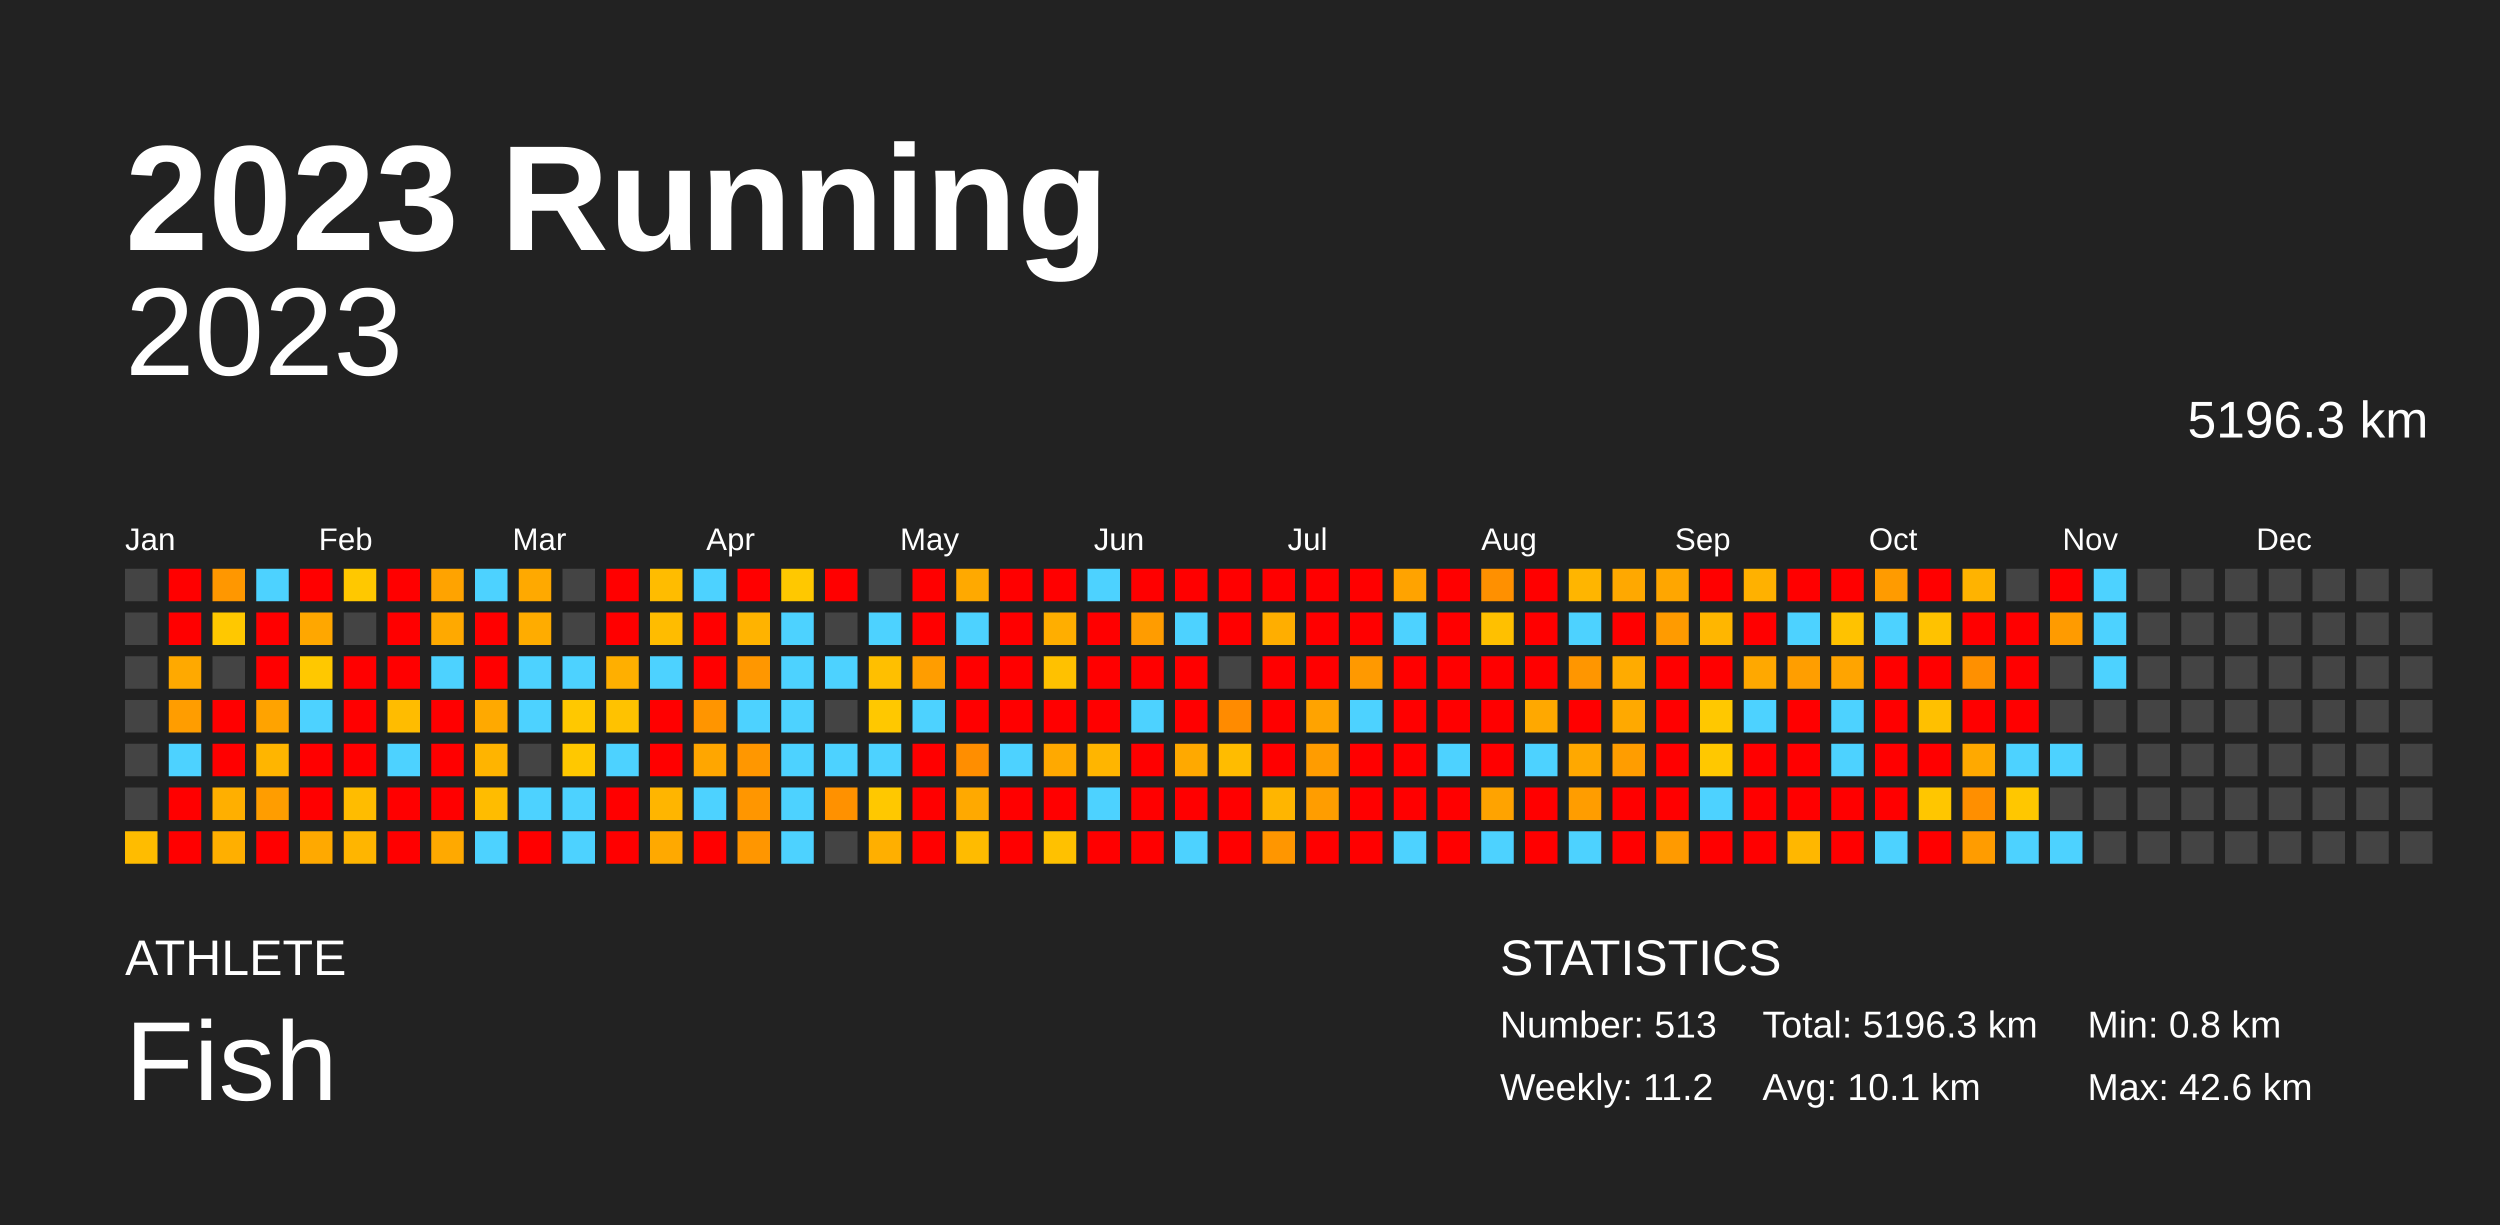
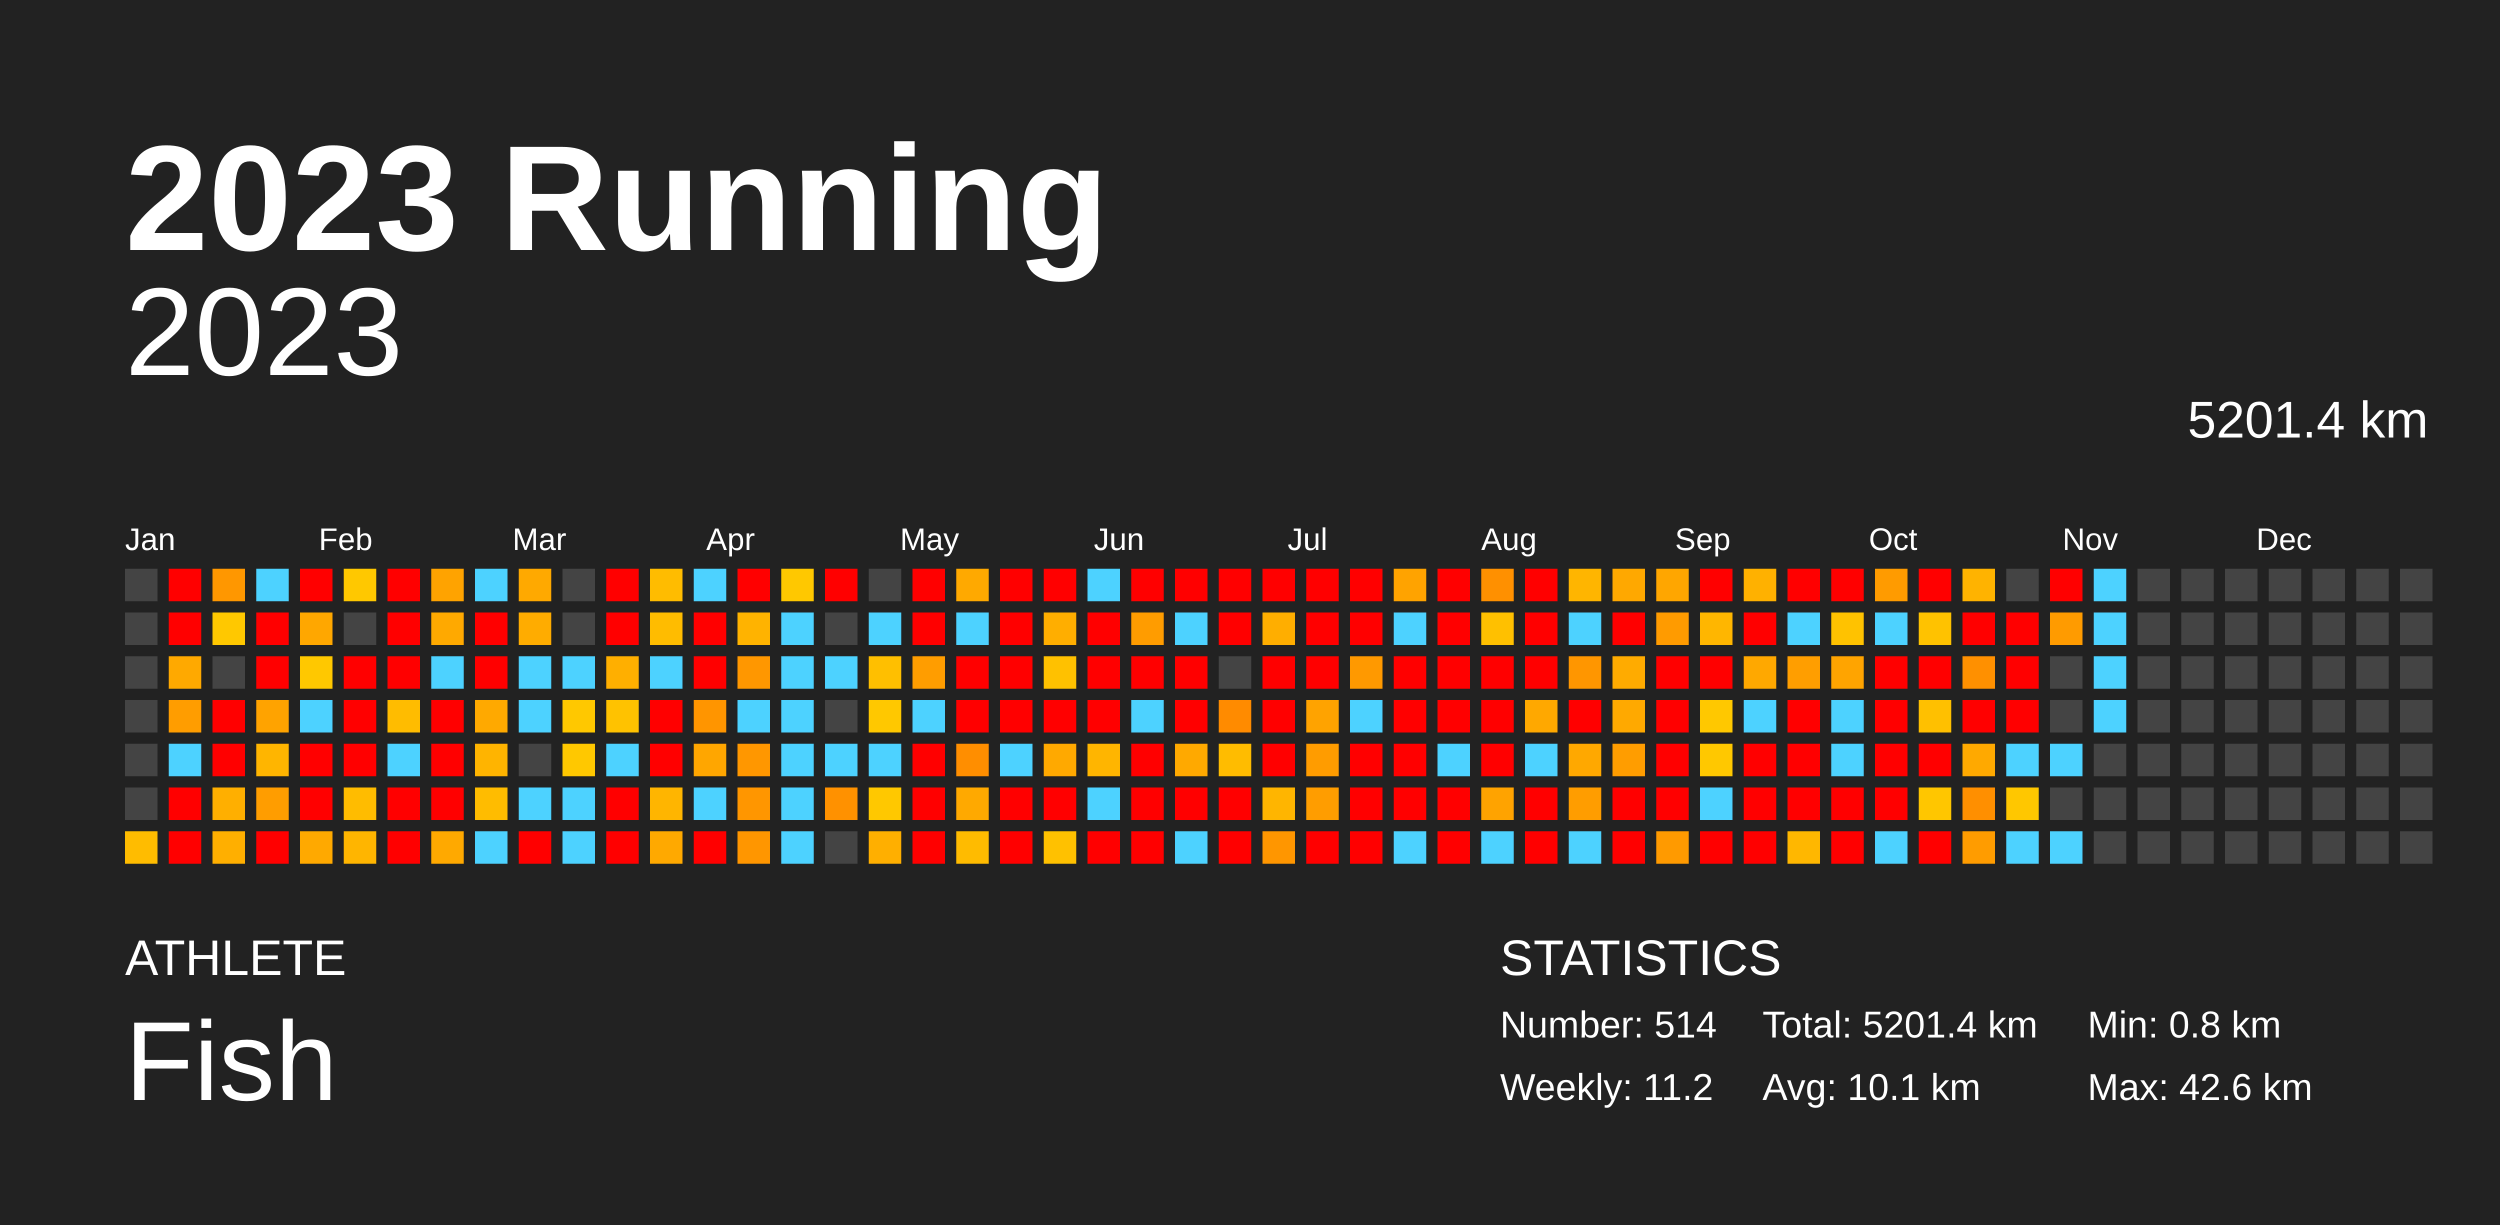
<svg xmlns="http://www.w3.org/2000/svg" baseProfile="full" height="98mm" version="1.1" viewBox="0,0,200,98" width="200mm">
  <defs />
  <rect fill="#222222" height="98" width="200" x="0" y="0" />
  <text fill="#FFFFFF" style="font-size:12px; font-family:Arial; font-weight:bold;" x="10" y="20">2023 Running</text>
  <text fill="#FFFFFF" style="font-size:4px; font-family:Arial" x="10" y="78">ATHLETE</text>
  <text fill="#FFFFFF" style="font-size:9px; font-family:Arial" x="10" y="88">Fish</text>
  <text fill="#FFFFFF" style="font-size:4px; font-family:Arial" x="120" y="78">STATISTICS</text>
-   <text fill="#FFFFFF" style="font-size:3px; font-family:Arial" x="120" y="83">Number: 513</text>
+   <text fill="#FFFFFF" style="font-size:3px; font-family:Arial" x="120" y="83">Number: 514</text>
  <text fill="#FFFFFF" style="font-size:3px; font-family:Arial" x="120" y="88">Weekly: 11.2</text>
-   <text fill="#FFFFFF" style="font-size:3px; font-family:Arial" x="141" y="83">Total: 5196.3 km</text>
+   <text fill="#FFFFFF" style="font-size:3px; font-family:Arial" x="141" y="83">Total: 5201.4 km</text>
  <text fill="#FFFFFF" style="font-size:3px; font-family:Arial" x="141" y="88">Avg: 10.1 km</text>
  <text fill="#FFFFFF" style="font-size:3px; font-family:Arial" x="167" y="83">Min: 0.8 km</text>
  <text fill="#FFFFFF" style="font-size:3px; font-family:Arial" x="167" y="88">Max: 42.6 km</text>
  <text alignment-baseline="hanging" fill="#FFFFFF" style="font-size:10.0px; font-family:Arial;" x="10" y="30">2023</text>
-   <text alignment-baseline="hanging" fill="#FFFFFF" style="font-size:4.125px; font-family:Arial;" x="175" y="35">5196.3 km</text>
+   <text alignment-baseline="hanging" fill="#FFFFFF" style="font-size:4.125px; font-family:Arial;" x="175" y="35">5201.4 km</text>
  <text fill="#FFFFFF" style="font-size:2.5px; font-family:Arial" x="10.0" y="44">Jan</text>
  <text fill="#FFFFFF" style="font-size:2.5px; font-family:Arial" x="25.5" y="44">Feb</text>
  <text fill="#FFFFFF" style="font-size:2.5px; font-family:Arial" x="41.0" y="44">Mar</text>
  <text fill="#FFFFFF" style="font-size:2.5px; font-family:Arial" x="56.5" y="44">Apr</text>
  <text fill="#FFFFFF" style="font-size:2.5px; font-family:Arial" x="72.0" y="44">May</text>
  <text fill="#FFFFFF" style="font-size:2.5px; font-family:Arial" x="87.5" y="44">Jun</text>
  <text fill="#FFFFFF" style="font-size:2.5px; font-family:Arial" x="103.0" y="44">Jul</text>
  <text fill="#FFFFFF" style="font-size:2.5px; font-family:Arial" x="118.5" y="44">Aug</text>
  <text fill="#FFFFFF" style="font-size:2.5px; font-family:Arial" x="134.0" y="44">Sep</text>
  <text fill="#FFFFFF" style="font-size:2.5px; font-family:Arial" x="149.5" y="44">Oct</text>
  <text fill="#FFFFFF" style="font-size:2.5px; font-family:Arial" x="165.0" y="44">Nov</text>
  <text fill="#FFFFFF" style="font-size:2.5px; font-family:Arial" x="180.5" y="44">Dec</text>
  <rect fill="#444444" height="2.6" width="2.6" x="10.0" y="45.5" />
  <rect fill="#444444" height="2.6" width="2.6" x="10.0" y="49.0" />
  <rect fill="#444444" height="2.6" width="2.6" x="10.0" y="52.5" />
  <rect fill="#444444" height="2.6" width="2.6" x="10.0" y="56.0" />
  <rect fill="#444444" height="2.6" width="2.6" x="10.0" y="59.5" />
  <rect fill="#444444" height="2.6" width="2.6" x="10.0" y="63.0" />
  <rect fill="#ffbc00" height="2.6" width="2.6" x="10.0" y="66.5" />
  <rect fill="red" height="2.6" width="2.6" x="13.5" y="45.5" />
  <rect fill="red" height="2.6" width="2.6" x="13.5" y="49.0" />
  <rect fill="#ffa900" height="2.6" width="2.6" x="13.5" y="52.5" />
  <rect fill="#ff9d00" height="2.6" width="2.6" x="13.5" y="56.0" />
  <rect fill="#4dd2ff" height="2.6" width="2.6" x="13.5" y="59.5" />
  <rect fill="red" height="2.6" width="2.6" x="13.5" y="63.0" />
  <rect fill="red" height="2.6" width="2.6" x="13.5" y="66.5" />
  <rect fill="#ff9700" height="2.6" width="2.6" x="17.0" y="45.5" />
  <rect fill="#ffc800" height="2.6" width="2.6" x="17.0" y="49.0" />
  <rect fill="#444444" height="2.6" width="2.6" x="17.0" y="52.5" />
  <rect fill="red" height="2.6" width="2.6" x="17.0" y="56.0" />
  <rect fill="red" height="2.6" width="2.6" x="17.0" y="59.5" />
  <rect fill="#ffaf00" height="2.6" width="2.6" x="17.0" y="63.0" />
  <rect fill="#ffaf00" height="2.6" width="2.6" x="17.0" y="66.5" />
  <rect fill="#4dd2ff" height="2.6" width="2.6" x="20.5" y="45.5" />
  <rect fill="red" height="2.6" width="2.6" x="20.5" y="49.0" />
  <rect fill="red" height="2.6" width="2.6" x="20.5" y="52.5" />
  <rect fill="#ffa300" height="2.6" width="2.6" x="20.5" y="56.0" />
  <rect fill="#ffb500" height="2.6" width="2.6" x="20.5" y="59.5" />
  <rect fill="#ff9d00" height="2.6" width="2.6" x="20.5" y="63.0" />
  <rect fill="red" height="2.6" width="2.6" x="20.5" y="66.5" />
  <rect fill="red" height="2.6" width="2.6" x="24.0" y="45.5" />
  <rect fill="#ffa700" height="2.6" width="2.6" x="24.0" y="49.0" />
  <rect fill="#ffc800" height="2.6" width="2.6" x="24.0" y="52.5" />
  <rect fill="#4dd2ff" height="2.6" width="2.6" x="24.0" y="56.0" />
  <rect fill="red" height="2.6" width="2.6" x="24.0" y="59.5" />
  <rect fill="red" height="2.6" width="2.6" x="24.0" y="63.0" />
  <rect fill="#ffa900" height="2.6" width="2.6" x="24.0" y="66.5" />
  <rect fill="#ffc800" height="2.6" width="2.6" x="27.5" y="45.5" />
  <rect fill="#444444" height="2.6" width="2.6" x="27.5" y="49.0" />
  <rect fill="red" height="2.6" width="2.6" x="27.5" y="52.5" />
  <rect fill="red" height="2.6" width="2.6" x="27.5" y="56.0" />
  <rect fill="red" height="2.6" width="2.6" x="27.5" y="59.5" />
  <rect fill="#ffbc00" height="2.6" width="2.6" x="27.5" y="63.0" />
  <rect fill="#ffb500" height="2.6" width="2.6" x="27.5" y="66.5" />
  <rect fill="red" height="2.6" width="2.6" x="31.0" y="45.5" />
  <rect fill="red" height="2.6" width="2.6" x="31.0" y="49.0" />
  <rect fill="red" height="2.6" width="2.6" x="31.0" y="52.5" />
  <rect fill="#ffbc00" height="2.6" width="2.6" x="31.0" y="56.0" />
  <rect fill="#4dd2ff" height="2.6" width="2.6" x="31.0" y="59.5" />
  <rect fill="red" height="2.6" width="2.6" x="31.0" y="63.0" />
  <rect fill="red" height="2.6" width="2.6" x="31.0" y="66.5" />
  <rect fill="#ffa300" height="2.6" width="2.6" x="34.5" y="45.5" />
  <rect fill="#ffa900" height="2.6" width="2.6" x="34.5" y="49.0" />
  <rect fill="#4dd2ff" height="2.6" width="2.6" x="34.5" y="52.5" />
  <rect fill="red" height="2.6" width="2.6" x="34.5" y="56.0" />
  <rect fill="red" height="2.6" width="2.6" x="34.5" y="59.5" />
  <rect fill="red" height="2.6" width="2.6" x="34.5" y="63.0" />
  <rect fill="#ffa900" height="2.6" width="2.6" x="34.5" y="66.5" />
  <rect fill="#4dd2ff" height="2.6" width="2.6" x="38.0" y="45.5" />
  <rect fill="red" height="2.6" width="2.6" x="38.0" y="49.0" />
  <rect fill="red" height="2.6" width="2.6" x="38.0" y="52.5" />
  <rect fill="#ffa900" height="2.6" width="2.6" x="38.0" y="56.0" />
  <rect fill="#ffb400" height="2.6" width="2.6" x="38.0" y="59.5" />
  <rect fill="#ffbc00" height="2.6" width="2.6" x="38.0" y="63.0" />
  <rect fill="#4dd2ff" height="2.6" width="2.6" x="38.0" y="66.5" />
  <rect fill="#ffa900" height="2.6" width="2.6" x="41.5" y="45.5" />
  <rect fill="#ffac00" height="2.6" width="2.6" x="41.5" y="49.0" />
  <rect fill="#4dd2ff" height="2.6" width="2.6" x="41.5" y="52.5" />
  <rect fill="#4dd2ff" height="2.6" width="2.6" x="41.5" y="56.0" />
  <rect fill="#444444" height="2.6" width="2.6" x="41.5" y="59.5" />
  <rect fill="#4dd2ff" height="2.6" width="2.6" x="41.5" y="63.0" />
  <rect fill="red" height="2.6" width="2.6" x="41.5" y="66.5" />
  <rect fill="#444444" height="2.6" width="2.6" x="45.0" y="45.5" />
  <rect fill="#444444" height="2.6" width="2.6" x="45.0" y="49.0" />
  <rect fill="#4dd2ff" height="2.6" width="2.6" x="45.0" y="52.5" />
  <rect fill="#ffc800" height="2.6" width="2.6" x="45.0" y="56.0" />
  <rect fill="#ffc800" height="2.6" width="2.6" x="45.0" y="59.5" />
  <rect fill="#4dd2ff" height="2.6" width="2.6" x="45.0" y="63.0" />
  <rect fill="#4dd2ff" height="2.6" width="2.6" x="45.0" y="66.5" />
  <rect fill="red" height="2.6" width="2.6" x="48.5" y="45.5" />
  <rect fill="red" height="2.6" width="2.6" x="48.5" y="49.0" />
  <rect fill="#ffaf00" height="2.6" width="2.6" x="48.5" y="52.5" />
  <rect fill="#ffc200" height="2.6" width="2.6" x="48.5" y="56.0" />
  <rect fill="#4dd2ff" height="2.6" width="2.6" x="48.5" y="59.5" />
  <rect fill="red" height="2.6" width="2.6" x="48.5" y="63.0" />
  <rect fill="red" height="2.6" width="2.6" x="48.5" y="66.5" />
  <rect fill="#ffbc00" height="2.6" width="2.6" x="52.0" y="45.5" />
  <rect fill="#ffbc00" height="2.6" width="2.6" x="52.0" y="49.0" />
  <rect fill="#4dd2ff" height="2.6" width="2.6" x="52.0" y="52.5" />
  <rect fill="red" height="2.6" width="2.6" x="52.0" y="56.0" />
  <rect fill="red" height="2.6" width="2.6" x="52.0" y="59.5" />
  <rect fill="#ffb500" height="2.6" width="2.6" x="52.0" y="63.0" />
  <rect fill="#ffa900" height="2.6" width="2.6" x="52.0" y="66.5" />
  <rect fill="#4dd2ff" height="2.6" width="2.6" x="55.5" y="45.5" />
  <rect fill="red" height="2.6" width="2.6" x="55.5" y="49.0" />
  <rect fill="red" height="2.6" width="2.6" x="55.5" y="52.5" />
  <rect fill="#ff9500" height="2.6" width="2.6" x="55.5" y="56.0" />
  <rect fill="#ffa600" height="2.6" width="2.6" x="55.5" y="59.5" />
  <rect fill="#4dd2ff" height="2.6" width="2.6" x="55.5" y="63.0" />
  <rect fill="red" height="2.6" width="2.6" x="55.5" y="66.5" />
  <rect fill="red" height="2.6" width="2.6" x="59.0" y="45.5" />
  <rect fill="#ffb300" height="2.6" width="2.6" x="59.0" y="49.0" />
  <rect fill="#ff9700" height="2.6" width="2.6" x="59.0" y="52.5" />
  <rect fill="#4dd2ff" height="2.6" width="2.6" x="59.0" y="56.0" />
  <rect fill="#ff9700" height="2.6" width="2.6" x="59.0" y="59.5" />
  <rect fill="#ff9600" height="2.6" width="2.6" x="59.0" y="63.0" />
  <rect fill="#ff9600" height="2.6" width="2.6" x="59.0" y="66.5" />
  <rect fill="#ffc800" height="2.6" width="2.6" x="62.5" y="45.5" />
  <rect fill="#4dd2ff" height="2.6" width="2.6" x="62.5" y="49.0" />
  <rect fill="#4dd2ff" height="2.6" width="2.6" x="62.5" y="52.5" />
  <rect fill="#4dd2ff" height="2.6" width="2.6" x="62.5" y="56.0" />
  <rect fill="#4dd2ff" height="2.6" width="2.6" x="62.5" y="59.5" />
  <rect fill="#4dd2ff" height="2.6" width="2.6" x="62.5" y="63.0" />
  <rect fill="#4dd2ff" height="2.6" width="2.6" x="62.5" y="66.5" />
  <rect fill="red" height="2.6" width="2.6" x="66.0" y="45.5" />
  <rect fill="#444444" height="2.6" width="2.6" x="66.0" y="49.0" />
  <rect fill="#4dd2ff" height="2.6" width="2.6" x="66.0" y="52.5" />
  <rect fill="#444444" height="2.6" width="2.6" x="66.0" y="56.0" />
  <rect fill="#4dd2ff" height="2.6" width="2.6" x="66.0" y="59.5" />
  <rect fill="#ff9100" height="2.6" width="2.6" x="66.0" y="63.0" />
  <rect fill="#444444" height="2.6" width="2.6" x="66.0" y="66.5" />
  <rect fill="#444444" height="2.6" width="2.6" x="69.5" y="45.5" />
  <rect fill="#4dd2ff" height="2.6" width="2.6" x="69.5" y="49.0" />
  <rect fill="#ffbf00" height="2.6" width="2.6" x="69.5" y="52.5" />
  <rect fill="#ffc800" height="2.6" width="2.6" x="69.5" y="56.0" />
  <rect fill="#4dd2ff" height="2.6" width="2.6" x="69.5" y="59.5" />
  <rect fill="#ffc800" height="2.6" width="2.6" x="69.5" y="63.0" />
  <rect fill="#ffaf00" height="2.6" width="2.6" x="69.5" y="66.5" />
  <rect fill="red" height="2.6" width="2.6" x="73.0" y="45.5" />
  <rect fill="red" height="2.6" width="2.6" x="73.0" y="49.0" />
  <rect fill="#ff9d00" height="2.6" width="2.6" x="73.0" y="52.5" />
  <rect fill="#4dd2ff" height="2.6" width="2.6" x="73.0" y="56.0" />
  <rect fill="red" height="2.6" width="2.6" x="73.0" y="59.5" />
  <rect fill="red" height="2.6" width="2.6" x="73.0" y="63.0" />
  <rect fill="red" height="2.6" width="2.6" x="73.0" y="66.5" />
  <rect fill="#ffa900" height="2.6" width="2.6" x="76.5" y="45.5" />
  <rect fill="#4dd2ff" height="2.6" width="2.6" x="76.5" y="49.0" />
  <rect fill="red" height="2.6" width="2.6" x="76.5" y="52.5" />
  <rect fill="red" height="2.6" width="2.6" x="76.5" y="56.0" />
  <rect fill="#ff8e00" height="2.6" width="2.6" x="76.5" y="59.5" />
  <rect fill="#ffa900" height="2.6" width="2.6" x="76.5" y="63.0" />
  <rect fill="#ffbb00" height="2.6" width="2.6" x="76.5" y="66.5" />
  <rect fill="red" height="2.6" width="2.6" x="80.0" y="45.5" />
  <rect fill="red" height="2.6" width="2.6" x="80.0" y="49.0" />
  <rect fill="red" height="2.6" width="2.6" x="80.0" y="52.5" />
  <rect fill="red" height="2.6" width="2.6" x="80.0" y="56.0" />
  <rect fill="#4dd2ff" height="2.6" width="2.6" x="80.0" y="59.5" />
  <rect fill="red" height="2.6" width="2.6" x="80.0" y="63.0" />
  <rect fill="red" height="2.6" width="2.6" x="80.0" y="66.5" />
  <rect fill="red" height="2.6" width="2.6" x="83.5" y="45.5" />
  <rect fill="#ffae00" height="2.6" width="2.6" x="83.5" y="49.0" />
  <rect fill="#ffc100" height="2.6" width="2.6" x="83.5" y="52.5" />
  <rect fill="red" height="2.6" width="2.6" x="83.5" y="56.0" />
  <rect fill="#ffa900" height="2.6" width="2.6" x="83.5" y="59.5" />
  <rect fill="red" height="2.6" width="2.6" x="83.5" y="63.0" />
  <rect fill="#ffc100" height="2.6" width="2.6" x="83.5" y="66.5" />
  <rect fill="#4dd2ff" height="2.6" width="2.6" x="87.0" y="45.5" />
  <rect fill="red" height="2.6" width="2.6" x="87.0" y="49.0" />
  <rect fill="red" height="2.6" width="2.6" x="87.0" y="52.5" />
  <rect fill="red" height="2.6" width="2.6" x="87.0" y="56.0" />
  <rect fill="#ffb500" height="2.6" width="2.6" x="87.0" y="59.5" />
  <rect fill="#4dd2ff" height="2.6" width="2.6" x="87.0" y="63.0" />
  <rect fill="red" height="2.6" width="2.6" x="87.0" y="66.5" />
  <rect fill="red" height="2.6" width="2.6" x="90.5" y="45.5" />
  <rect fill="#ff9c00" height="2.6" width="2.6" x="90.5" y="49.0" />
  <rect fill="red" height="2.6" width="2.6" x="90.5" y="52.5" />
  <rect fill="#4dd2ff" height="2.6" width="2.6" x="90.5" y="56.0" />
  <rect fill="red" height="2.6" width="2.6" x="90.5" y="59.5" />
  <rect fill="red" height="2.6" width="2.6" x="90.5" y="63.0" />
  <rect fill="red" height="2.6" width="2.6" x="90.5" y="66.5" />
  <rect fill="red" height="2.6" width="2.6" x="94.0" y="45.5" />
  <rect fill="#4dd2ff" height="2.6" width="2.6" x="94.0" y="49.0" />
  <rect fill="red" height="2.6" width="2.6" x="94.0" y="52.5" />
  <rect fill="red" height="2.6" width="2.6" x="94.0" y="56.0" />
  <rect fill="#ffa900" height="2.6" width="2.6" x="94.0" y="59.5" />
  <rect fill="red" height="2.6" width="2.6" x="94.0" y="63.0" />
  <rect fill="#4dd2ff" height="2.6" width="2.6" x="94.0" y="66.5" />
  <rect fill="red" height="2.6" width="2.6" x="97.5" y="45.5" />
  <rect fill="red" height="2.6" width="2.6" x="97.5" y="49.0" />
  <rect fill="#444444" height="2.6" width="2.6" x="97.5" y="52.5" />
  <rect fill="#ff8b00" height="2.6" width="2.6" x="97.5" y="56.0" />
  <rect fill="#ffbc00" height="2.6" width="2.6" x="97.5" y="59.5" />
  <rect fill="red" height="2.6" width="2.6" x="97.5" y="63.0" />
  <rect fill="red" height="2.6" width="2.6" x="97.5" y="66.5" />
  <rect fill="red" height="2.6" width="2.6" x="101.0" y="45.5" />
  <rect fill="#ffae00" height="2.6" width="2.6" x="101.0" y="49.0" />
  <rect fill="red" height="2.6" width="2.6" x="101.0" y="52.5" />
  <rect fill="red" height="2.6" width="2.6" x="101.0" y="56.0" />
  <rect fill="red" height="2.6" width="2.6" x="101.0" y="59.5" />
  <rect fill="#ffb500" height="2.6" width="2.6" x="101.0" y="63.0" />
  <rect fill="#ff9600" height="2.6" width="2.6" x="101.0" y="66.5" />
  <rect fill="red" height="2.6" width="2.6" x="104.5" y="45.5" />
  <rect fill="red" height="2.6" width="2.6" x="104.5" y="49.0" />
  <rect fill="red" height="2.6" width="2.6" x="104.5" y="52.5" />
  <rect fill="#ffa300" height="2.6" width="2.6" x="104.5" y="56.0" />
  <rect fill="#ff9c00" height="2.6" width="2.6" x="104.5" y="59.5" />
  <rect fill="#ff9d00" height="2.6" width="2.6" x="104.5" y="63.0" />
  <rect fill="red" height="2.6" width="2.6" x="104.5" y="66.5" />
  <rect fill="red" height="2.6" width="2.6" x="108.0" y="45.5" />
  <rect fill="red" height="2.6" width="2.6" x="108.0" y="49.0" />
  <rect fill="#ff9900" height="2.6" width="2.6" x="108.0" y="52.5" />
  <rect fill="#4dd2ff" height="2.6" width="2.6" x="108.0" y="56.0" />
  <rect fill="red" height="2.6" width="2.6" x="108.0" y="59.5" />
  <rect fill="red" height="2.6" width="2.6" x="108.0" y="63.0" />
  <rect fill="red" height="2.6" width="2.6" x="108.0" y="66.5" />
  <rect fill="#ffa300" height="2.6" width="2.6" x="111.5" y="45.5" />
  <rect fill="#4dd2ff" height="2.6" width="2.6" x="111.5" y="49.0" />
  <rect fill="red" height="2.6" width="2.6" x="111.5" y="52.5" />
  <rect fill="red" height="2.6" width="2.6" x="111.5" y="56.0" />
  <rect fill="red" height="2.6" width="2.6" x="111.5" y="59.5" />
  <rect fill="red" height="2.6" width="2.6" x="111.5" y="63.0" />
  <rect fill="#4dd2ff" height="2.6" width="2.6" x="111.5" y="66.5" />
  <rect fill="red" height="2.6" width="2.6" x="115.0" y="45.5" />
  <rect fill="red" height="2.6" width="2.6" x="115.0" y="49.0" />
  <rect fill="red" height="2.6" width="2.6" x="115.0" y="52.5" />
  <rect fill="red" height="2.6" width="2.6" x="115.0" y="56.0" />
  <rect fill="#4dd2ff" height="2.6" width="2.6" x="115.0" y="59.5" />
  <rect fill="red" height="2.6" width="2.6" x="115.0" y="63.0" />
  <rect fill="red" height="2.6" width="2.6" x="115.0" y="66.5" />
  <rect fill="#ff9000" height="2.6" width="2.6" x="118.5" y="45.5" />
  <rect fill="#ffc000" height="2.6" width="2.6" x="118.5" y="49.0" />
  <rect fill="red" height="2.6" width="2.6" x="118.5" y="52.5" />
  <rect fill="red" height="2.6" width="2.6" x="118.5" y="56.0" />
  <rect fill="red" height="2.6" width="2.6" x="118.5" y="59.5" />
  <rect fill="#ffa300" height="2.6" width="2.6" x="118.5" y="63.0" />
  <rect fill="#4dd2ff" height="2.6" width="2.6" x="118.5" y="66.5" />
  <rect fill="red" height="2.6" width="2.6" x="122.0" y="45.5" />
  <rect fill="red" height="2.6" width="2.6" x="122.0" y="49.0" />
  <rect fill="red" height="2.6" width="2.6" x="122.0" y="52.5" />
  <rect fill="#ffa800" height="2.6" width="2.6" x="122.0" y="56.0" />
  <rect fill="#4dd2ff" height="2.6" width="2.6" x="122.0" y="59.5" />
  <rect fill="red" height="2.6" width="2.6" x="122.0" y="63.0" />
  <rect fill="red" height="2.6" width="2.6" x="122.0" y="66.5" />
  <rect fill="#ffb500" height="2.6" width="2.6" x="125.5" y="45.5" />
  <rect fill="#4dd2ff" height="2.6" width="2.6" x="125.5" y="49.0" />
  <rect fill="#ff9600" height="2.6" width="2.6" x="125.5" y="52.5" />
  <rect fill="red" height="2.6" width="2.6" x="125.5" y="56.0" />
  <rect fill="#ffa800" height="2.6" width="2.6" x="125.5" y="59.5" />
  <rect fill="#ff9d00" height="2.6" width="2.6" x="125.5" y="63.0" />
  <rect fill="#4dd2ff" height="2.6" width="2.6" x="125.5" y="66.5" />
  <rect fill="#ffa800" height="2.6" width="2.6" x="129.0" y="45.5" />
  <rect fill="red" height="2.6" width="2.6" x="129.0" y="49.0" />
  <rect fill="#ffab00" height="2.6" width="2.6" x="129.0" y="52.5" />
  <rect fill="#ffa900" height="2.6" width="2.6" x="129.0" y="56.0" />
  <rect fill="#ff9d00" height="2.6" width="2.6" x="129.0" y="59.5" />
  <rect fill="red" height="2.6" width="2.6" x="129.0" y="63.0" />
  <rect fill="red" height="2.6" width="2.6" x="129.0" y="66.5" />
  <rect fill="#ffa600" height="2.6" width="2.6" x="132.5" y="45.5" />
  <rect fill="#ff9b00" height="2.6" width="2.6" x="132.5" y="49.0" />
  <rect fill="red" height="2.6" width="2.6" x="132.5" y="52.5" />
  <rect fill="red" height="2.6" width="2.6" x="132.5" y="56.0" />
  <rect fill="red" height="2.6" width="2.6" x="132.5" y="59.5" />
  <rect fill="red" height="2.6" width="2.6" x="132.5" y="63.0" />
  <rect fill="#ff9a00" height="2.6" width="2.6" x="132.5" y="66.5" />
  <rect fill="red" height="2.6" width="2.6" x="136.0" y="45.5" />
  <rect fill="#ffb600" height="2.6" width="2.6" x="136.0" y="49.0" />
  <rect fill="red" height="2.6" width="2.6" x="136.0" y="52.5" />
  <rect fill="#ffc800" height="2.6" width="2.6" x="136.0" y="56.0" />
  <rect fill="#ffc800" height="2.6" width="2.6" x="136.0" y="59.5" />
  <rect fill="#4dd2ff" height="2.6" width="2.6" x="136.0" y="63.0" />
  <rect fill="red" height="2.6" width="2.6" x="136.0" y="66.5" />
  <rect fill="#ffb100" height="2.6" width="2.6" x="139.5" y="45.5" />
  <rect fill="red" height="2.6" width="2.6" x="139.5" y="49.0" />
  <rect fill="#ffa800" height="2.6" width="2.6" x="139.5" y="52.5" />
  <rect fill="#4dd2ff" height="2.6" width="2.6" x="139.5" y="56.0" />
  <rect fill="red" height="2.6" width="2.6" x="139.5" y="59.5" />
  <rect fill="red" height="2.6" width="2.6" x="139.5" y="63.0" />
  <rect fill="red" height="2.6" width="2.6" x="139.5" y="66.5" />
  <rect fill="red" height="2.6" width="2.6" x="143.0" y="45.5" />
  <rect fill="#4dd2ff" height="2.6" width="2.6" x="143.0" y="49.0" />
  <rect fill="#ff9e00" height="2.6" width="2.6" x="143.0" y="52.5" />
  <rect fill="red" height="2.6" width="2.6" x="143.0" y="56.0" />
  <rect fill="red" height="2.6" width="2.6" x="143.0" y="59.5" />
  <rect fill="red" height="2.6" width="2.6" x="143.0" y="63.0" />
  <rect fill="#ffb700" height="2.6" width="2.6" x="143.0" y="66.5" />
  <rect fill="red" height="2.6" width="2.6" x="146.5" y="45.5" />
  <rect fill="#ffc200" height="2.6" width="2.6" x="146.5" y="49.0" />
  <rect fill="#ffa400" height="2.6" width="2.6" x="146.5" y="52.5" />
  <rect fill="#4dd2ff" height="2.6" width="2.6" x="146.5" y="56.0" />
  <rect fill="#4dd2ff" height="2.6" width="2.6" x="146.5" y="59.5" />
  <rect fill="red" height="2.6" width="2.6" x="146.5" y="63.0" />
  <rect fill="red" height="2.6" width="2.6" x="146.5" y="66.5" />
  <rect fill="#ff9b00" height="2.6" width="2.6" x="150.0" y="45.5" />
  <rect fill="#4dd2ff" height="2.6" width="2.6" x="150.0" y="49.0" />
  <rect fill="red" height="2.6" width="2.6" x="150.0" y="52.5" />
  <rect fill="red" height="2.6" width="2.6" x="150.0" y="56.0" />
  <rect fill="red" height="2.6" width="2.6" x="150.0" y="59.5" />
  <rect fill="red" height="2.6" width="2.6" x="150.0" y="63.0" />
  <rect fill="#4dd2ff" height="2.6" width="2.6" x="150.0" y="66.5" />
  <rect fill="red" height="2.6" width="2.6" x="153.5" y="45.5" />
  <rect fill="#ffc200" height="2.6" width="2.6" x="153.5" y="49.0" />
  <rect fill="red" height="2.6" width="2.6" x="153.5" y="52.5" />
  <rect fill="#ffc000" height="2.6" width="2.6" x="153.5" y="56.0" />
  <rect fill="red" height="2.6" width="2.6" x="153.5" y="59.5" />
  <rect fill="#ffc600" height="2.6" width="2.6" x="153.5" y="63.0" />
  <rect fill="red" height="2.6" width="2.6" x="153.5" y="66.5" />
  <rect fill="#ffb300" height="2.6" width="2.6" x="157.0" y="45.5" />
  <rect fill="red" height="2.6" width="2.6" x="157.0" y="49.0" />
  <rect fill="#ff9000" height="2.6" width="2.6" x="157.0" y="52.5" />
  <rect fill="red" height="2.6" width="2.6" x="157.0" y="56.0" />
  <rect fill="#ffa900" height="2.6" width="2.6" x="157.0" y="59.5" />
  <rect fill="#ff8f00" height="2.6" width="2.6" x="157.0" y="63.0" />
  <rect fill="#ff9c00" height="2.6" width="2.6" x="157.0" y="66.5" />
  <rect fill="#444444" height="2.6" width="2.6" x="160.5" y="45.5" />
  <rect fill="red" height="2.6" width="2.6" x="160.5" y="49.0" />
  <rect fill="red" height="2.6" width="2.6" x="160.5" y="52.5" />
  <rect fill="red" height="2.6" width="2.6" x="160.5" y="56.0" />
  <rect fill="#4dd2ff" height="2.6" width="2.6" x="160.5" y="59.5" />
  <rect fill="#ffc700" height="2.6" width="2.6" x="160.5" y="63.0" />
  <rect fill="#4dd2ff" height="2.6" width="2.6" x="160.5" y="66.5" />
  <rect fill="red" height="2.6" width="2.6" x="164.0" y="45.5" />
  <rect fill="#ff9b00" height="2.6" width="2.6" x="164.0" y="49.0" />
  <rect fill="#444444" height="2.6" width="2.6" x="164.0" y="52.5" />
  <rect fill="#444444" height="2.6" width="2.6" x="164.0" y="56.0" />
  <rect fill="#4dd2ff" height="2.6" width="2.6" x="164.0" y="59.5" />
  <rect fill="#444444" height="2.6" width="2.6" x="164.0" y="63.0" />
  <rect fill="#4dd2ff" height="2.6" width="2.6" x="164.0" y="66.5" />
  <rect fill="#4dd2ff" height="2.6" width="2.6" x="167.5" y="45.5" />
  <rect fill="#4dd2ff" height="2.6" width="2.6" x="167.5" y="49.0" />
  <rect fill="#4dd2ff" height="2.6" width="2.6" x="167.5" y="52.5" />
-   <rect fill="#444444" height="2.6" width="2.6" x="167.5" y="56.0" />
+   <rect fill="#4dd2ff" height="2.6" width="2.6" x="167.5" y="56.0" />
  <rect fill="#444444" height="2.6" width="2.6" x="167.5" y="59.5" />
  <rect fill="#444444" height="2.6" width="2.6" x="167.5" y="63.0" />
  <rect fill="#444444" height="2.6" width="2.6" x="167.5" y="66.5" />
  <rect fill="#444444" height="2.6" width="2.6" x="171.0" y="45.5" />
  <rect fill="#444444" height="2.6" width="2.6" x="171.0" y="49.0" />
  <rect fill="#444444" height="2.6" width="2.6" x="171.0" y="52.5" />
  <rect fill="#444444" height="2.6" width="2.6" x="171.0" y="56.0" />
  <rect fill="#444444" height="2.6" width="2.6" x="171.0" y="59.5" />
  <rect fill="#444444" height="2.6" width="2.6" x="171.0" y="63.0" />
  <rect fill="#444444" height="2.6" width="2.6" x="171.0" y="66.5" />
  <rect fill="#444444" height="2.6" width="2.6" x="174.5" y="45.5" />
  <rect fill="#444444" height="2.6" width="2.6" x="174.5" y="49.0" />
  <rect fill="#444444" height="2.6" width="2.6" x="174.5" y="52.5" />
  <rect fill="#444444" height="2.6" width="2.6" x="174.5" y="56.0" />
  <rect fill="#444444" height="2.6" width="2.6" x="174.5" y="59.5" />
  <rect fill="#444444" height="2.6" width="2.6" x="174.5" y="63.0" />
  <rect fill="#444444" height="2.6" width="2.6" x="174.5" y="66.5" />
  <rect fill="#444444" height="2.6" width="2.6" x="178.0" y="45.5" />
  <rect fill="#444444" height="2.6" width="2.6" x="178.0" y="49.0" />
  <rect fill="#444444" height="2.6" width="2.6" x="178.0" y="52.5" />
  <rect fill="#444444" height="2.6" width="2.6" x="178.0" y="56.0" />
  <rect fill="#444444" height="2.6" width="2.6" x="178.0" y="59.5" />
  <rect fill="#444444" height="2.6" width="2.6" x="178.0" y="63.0" />
  <rect fill="#444444" height="2.6" width="2.6" x="178.0" y="66.5" />
  <rect fill="#444444" height="2.6" width="2.6" x="181.5" y="45.5" />
  <rect fill="#444444" height="2.6" width="2.6" x="181.5" y="49.0" />
  <rect fill="#444444" height="2.6" width="2.6" x="181.5" y="52.5" />
  <rect fill="#444444" height="2.6" width="2.6" x="181.5" y="56.0" />
  <rect fill="#444444" height="2.6" width="2.6" x="181.5" y="59.5" />
  <rect fill="#444444" height="2.6" width="2.6" x="181.5" y="63.0" />
  <rect fill="#444444" height="2.6" width="2.6" x="181.5" y="66.5" />
  <rect fill="#444444" height="2.6" width="2.6" x="185.0" y="45.5" />
  <rect fill="#444444" height="2.6" width="2.6" x="185.0" y="49.0" />
  <rect fill="#444444" height="2.6" width="2.6" x="185.0" y="52.5" />
  <rect fill="#444444" height="2.6" width="2.6" x="185.0" y="56.0" />
  <rect fill="#444444" height="2.6" width="2.6" x="185.0" y="59.5" />
  <rect fill="#444444" height="2.6" width="2.6" x="185.0" y="63.0" />
  <rect fill="#444444" height="2.6" width="2.6" x="185.0" y="66.5" />
  <rect fill="#444444" height="2.6" width="2.6" x="188.5" y="45.5" />
  <rect fill="#444444" height="2.6" width="2.6" x="188.5" y="49.0" />
  <rect fill="#444444" height="2.6" width="2.6" x="188.5" y="52.5" />
  <rect fill="#444444" height="2.6" width="2.6" x="188.5" y="56.0" />
  <rect fill="#444444" height="2.6" width="2.6" x="188.5" y="59.5" />
  <rect fill="#444444" height="2.6" width="2.6" x="188.5" y="63.0" />
  <rect fill="#444444" height="2.6" width="2.6" x="188.5" y="66.5" />
  <rect fill="#444444" height="2.6" width="2.6" x="192.0" y="45.5" />
  <rect fill="#444444" height="2.6" width="2.6" x="192.0" y="49.0" />
  <rect fill="#444444" height="2.6" width="2.6" x="192.0" y="52.5" />
  <rect fill="#444444" height="2.6" width="2.6" x="192.0" y="56.0" />
  <rect fill="#444444" height="2.6" width="2.6" x="192.0" y="59.5" />
  <rect fill="#444444" height="2.6" width="2.6" x="192.0" y="63.0" />
  <rect fill="#444444" height="2.6" width="2.6" x="192.0" y="66.5" />
</svg>
